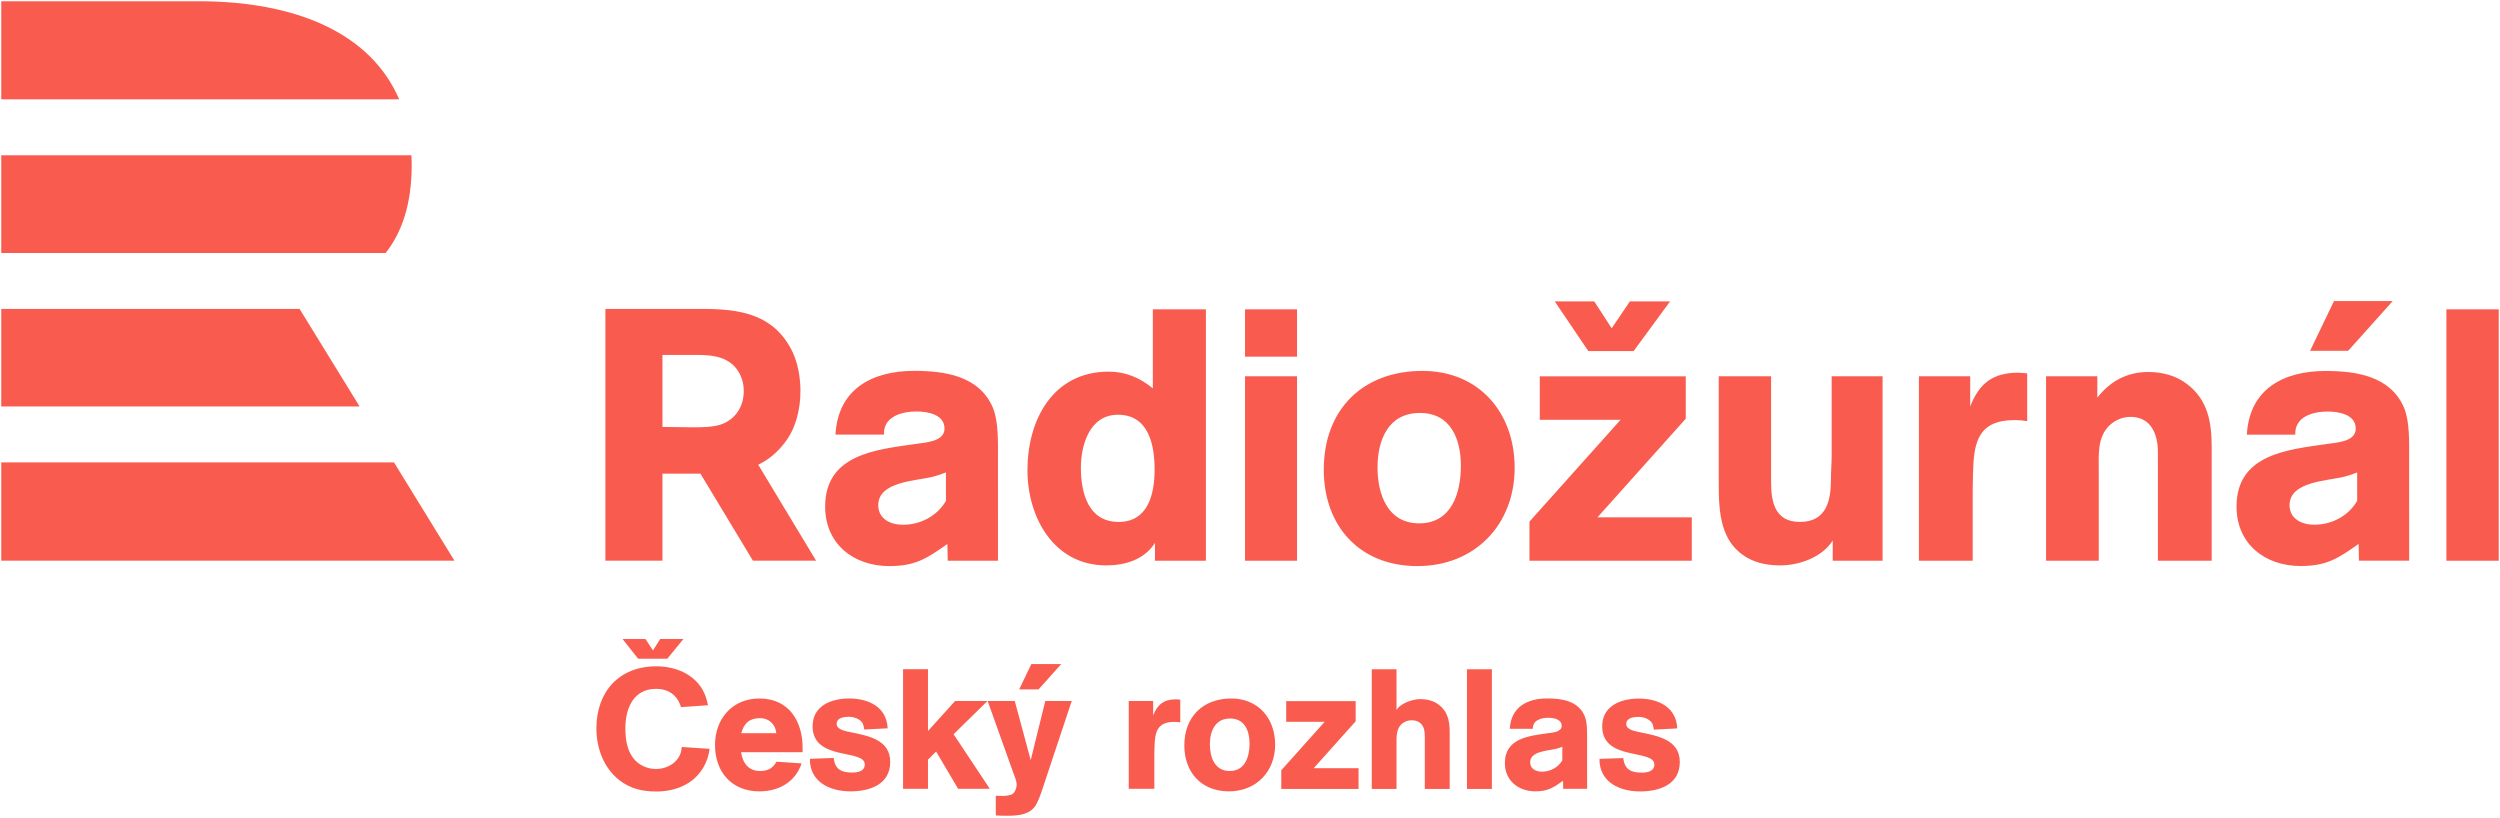
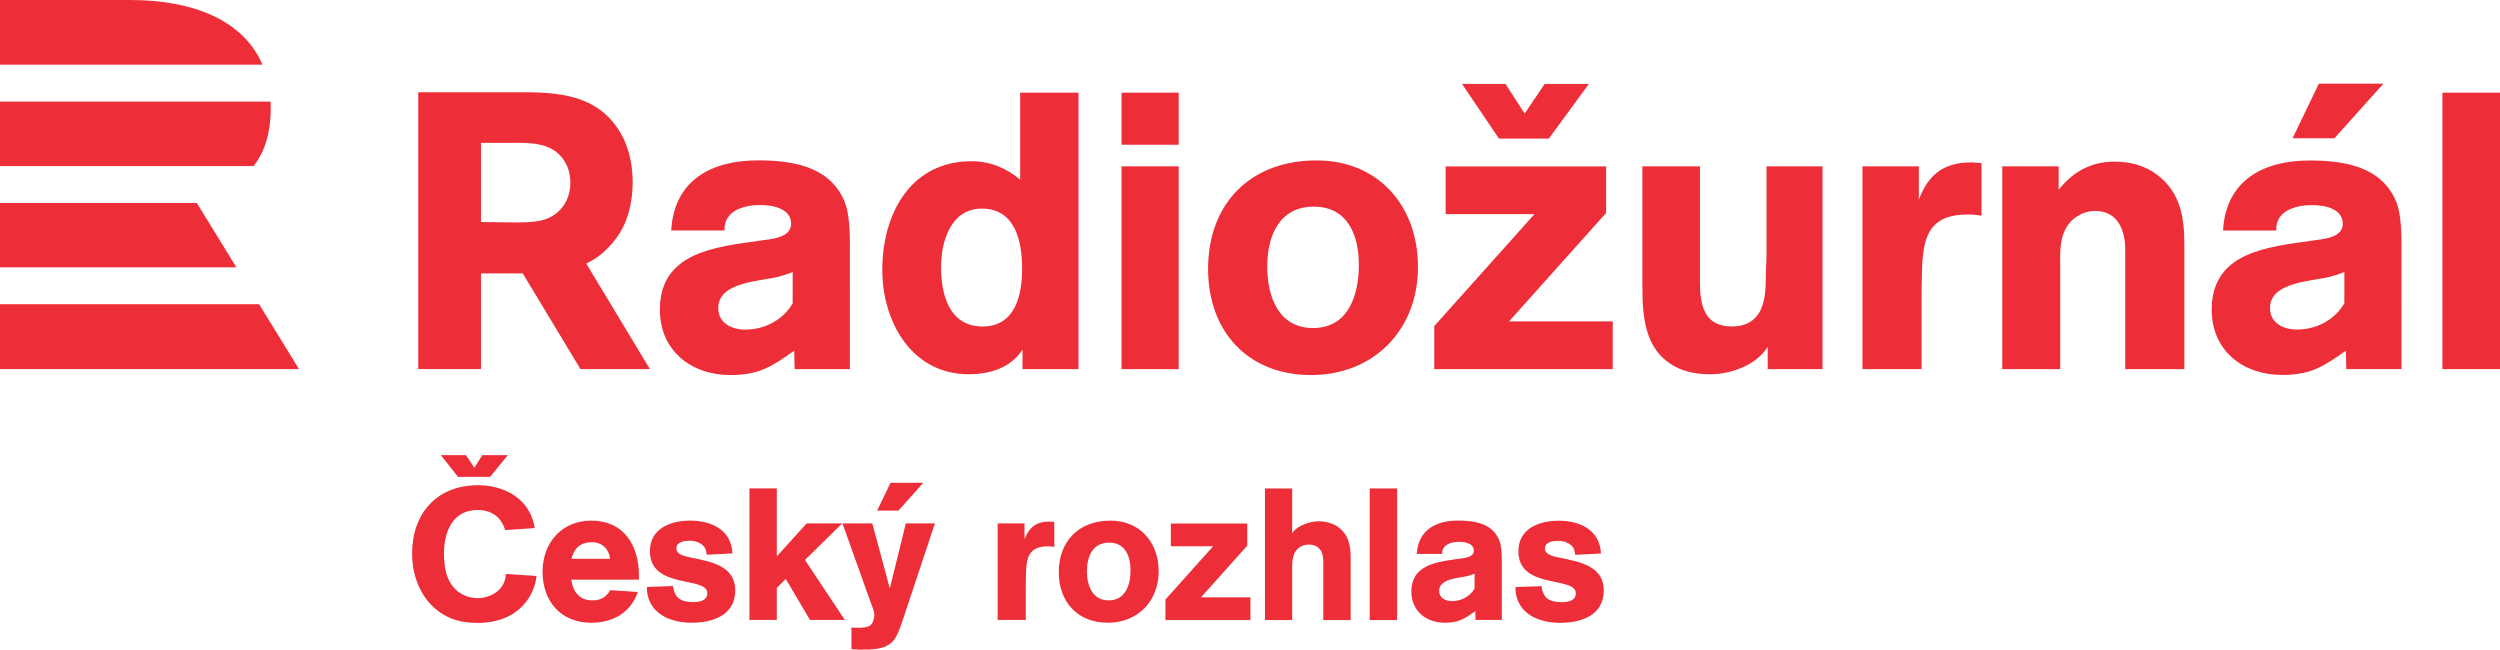
- <svg xmlns="http://www.w3.org/2000/svg" width="1000" height="326.802" id="svg3560" version="1.1">
-   <defs id="defs3562" />
-   <g id="layer1" transform="translate(104.8491,-519.3451)">
-     <g id="g3601" transform="matrix(6.59165,0,0,6.59165,583.4837,-4728.561)">
-       <g id="g3187" transform="matrix(1.25,0,0,-1.25,-31.24749,830.173)">
-         <path d="m 0,0 0,12.207 -2.576,0 0,-3.838 c -0.623,0.518 -1.332,0.812 -2.144,0.812 -2.715,0 -3.943,-2.351 -3.943,-4.789 0,-2.283 1.28,-4.617 3.822,-4.617 0.916,0 1.85,0.277 2.368,1.09 L -2.473,0 0,0 z m -2.49,4.426 c 0,-1.175 -0.311,-2.541 -1.746,-2.541 -1.47,0 -1.833,1.4 -1.833,2.628 0,1.124 0.432,2.576 1.798,2.576 1.487,0 1.781,-1.452 1.781,-2.663 m -7.605,0.555 c 0,0.727 0.035,1.765 -0.242,2.439 -0.657,1.557 -2.335,1.799 -3.823,1.799 -2.023,0 -3.701,-0.865 -3.822,-3.096 l 2.352,0 c -0.034,0.882 0.865,1.124 1.574,1.124 0.536,0 1.367,-0.138 1.367,-0.83 0,-0.64 -0.934,-0.675 -1.384,-0.744 -1.937,-0.277 -4.411,-0.501 -4.411,-3.044 0,-1.816 1.384,-2.888 3.114,-2.888 1.28,0 1.833,0.38 2.819,1.072 L -12.534,0 l 2.44,0.001 -0.001,4.98 z M -12.62,2.906 c -0.433,-0.744 -1.246,-1.159 -2.093,-1.159 -0.588,0 -1.193,0.277 -1.193,0.951 0,1.159 1.85,1.176 2.663,1.384 0.208,0.052 0.415,0.121 0.623,0.208 l 0,-1.384 z m 14.52,9.301 2.524,0 0,-2.3 -2.524,0 0,2.3 z m 0,-3.25 2.524,0 0,-8.957 -2.524,0 0,8.957 z m 8.369,-9.216 c -2.801,0 -4.547,1.936 -4.547,4.685 0,2.905 1.884,4.79 4.789,4.79 2.749,0 4.478,-2.023 4.478,-4.703 0,-2.767 -1.936,-4.772 -4.72,-4.772 m 0.121,7.435 c -1.539,0 -2.058,-1.314 -2.058,-2.646 0,-1.297 0.485,-2.714 2.023,-2.714 1.574,0 2.023,1.469 2.023,2.801 0,1.279 -0.484,2.559 -1.988,2.559 M 30.43,0 l 0,0.986 c -0.502,-0.813 -1.626,-1.211 -2.542,-1.211 -0.536,0 -1.107,0.087 -1.591,0.363 -1.331,0.744 -1.4,2.231 -1.4,3.597 l 0,5.222 2.541,0 0,-5.136 c 0,-0.985 0.191,-1.936 1.401,-1.936 1.279,0 1.504,1.02 1.504,2.057 0,0.398 0.035,0.778 0.035,1.176 l 0,3.839 2.472,0 0,-8.957 -2.42,0 z m 8.835,6.83 C 37.484,6.83 37.277,5.74 37.242,4.288 37.225,3.839 37.225,3.372 37.225,2.922 l 0,-2.922 -2.611,0 0,8.957 2.49,0 0,-1.47 c 0.432,1.124 1.106,1.642 2.317,1.642 0.155,0 0.294,-0.017 0.449,-0.034 l 0,-2.317 C 39.663,6.813 39.473,6.83 39.265,6.83 M 46.216,0 l 0,5.274 c 0,0.864 -0.329,1.711 -1.332,1.711 -0.38,0 -0.743,-0.155 -1.02,-0.415 C 43.259,5.983 43.345,5.101 43.345,4.323 l 0,-4.323 -2.559,0 0,8.957 2.49,0 0,-1.038 c 0.623,0.795 1.435,1.245 2.473,1.245 0.674,0 1.349,-0.173 1.885,-0.588 1.02,-0.778 1.193,-1.867 1.193,-3.078 l 0,-5.498 -2.611,0 z m 14.005,12.207 2.542,0 0,-12.207 -2.542,0 0,12.207 z m -37.687,0.385 -1.953,0 -0.881,-1.307 -0.847,1.307 -1.918,0 1.63,-2.413 2.2,0 1.769,2.413 z M 23.588,0 l 0,2.108 -4.579,0 4.286,4.788 0,2.056 -7.086,0 0,-2.108 3.923,0 -4.424,-4.943 0,-1.901 7.88,0 z M 58.414,0.005 55.976,0.004 55.959,0.816 c -0.985,-0.691 -1.537,-1.071 -2.816,-1.071 -1.728,0 -3.11,1.071 -3.11,2.885 0,2.54 2.471,2.765 4.406,3.041 0.449,0.069 1.382,0.104 1.382,0.743 0,0.691 -0.829,0.83 -1.365,0.83 -0.708,0 -1.607,-0.242 -1.572,-1.124 l -2.35,0 c 0.121,2.229 1.797,3.093 3.818,3.093 1.486,0 3.162,-0.242 3.819,-1.797 0.276,-0.674 0.242,-1.71 0.242,-2.436 L 58.414,0.005 z M 55.89,4.289 C 55.683,4.203 55.475,4.133 55.268,4.082 54.456,3.874 52.607,3.857 52.607,2.699 c 0,-0.673 0.605,-0.95 1.193,-0.95 0.846,0 1.658,0.415 2.09,1.158 l 0,1.382 z m 1.725,8.317 -2.851,0 -1.16,-2.412 1.849,0 2.162,2.412 z m -78.06,-6.872 c 0.554,0.71 0.762,1.645 0.762,2.528 0,0.606 -0.121,1.315 -0.381,1.869 -0.883,1.835 -2.527,2.095 -4.379,2.095 l -4.709,0 0,-12.221 2.77,0 0,4.224 1.748,0 c 0.032,0 0.064,0 0.096,0 l 2.547,-4.224 3.067,0 -2.809,4.657 c 0.466,0.223 0.897,0.559 1.288,1.072 m -1.99,2.51 c 0,-0.692 -0.329,-1.281 -0.97,-1.575 -0.415,-0.19 -1.056,-0.19 -1.506,-0.19 -0.484,0 -0.986,0.017 -1.471,0.017 l 0,3.497 1.333,0 c 0.796,0 1.696,0.034 2.25,-0.658 0.242,-0.312 0.364,-0.692 0.364,-1.091" style="fill:#f95b4f;fill-opacity:1;fill-rule:nonzero;stroke:none" id="path3189" />
-       </g>
-       <g id="g3191" transform="matrix(1.25,0,0,-1.25,-104.3491,824.2042)">
-         <path d="M 0,0 19.067,0 22,-4.769 0,-4.769 0,0 z m 0,7.451 0,-4.735 17.396,0 -2.913,4.735 -14.483,0 z m 18.662,2.716 -18.662,0 0,4.744 19.913,0 c 0.009,-0.186 0.014,-0.374 0.012,-0.566 -0.016,-1.765 -0.439,-3.126 -1.263,-4.178 m -9.087,12.22 -9.575,0 0,-4.761 19.317,0 c -1.396,3.253 -5.071,4.761 -9.742,4.761" style="fill:#f95b4f;fill-opacity:1;fill-rule:nonzero;stroke:none" id="path3193" />
-       </g>
-       <g id="g3195" transform="matrix(1.25,0,0,-1.25,-63.93299,836.1187)">
-         <path d="m 0,0 -1.413,0 -0.759,0.959 1.111,0 0.367,-0.556 0.351,0.556 1.128,0 L 0,0 z m 28.268,-4.118 c 0,-0.633 -0.215,-1.332 -0.963,-1.332 -0.732,0 -0.963,0.674 -0.963,1.291 0,0.633 0.248,1.258 0.979,1.258 0.716,0 0.947,-0.608 0.947,-1.217 m 1.242,-0.049 c 0,1.275 -0.823,2.237 -2.13,2.237 -1.383,0 -2.279,-0.897 -2.279,-2.279 0,-1.308 0.831,-2.229 2.163,-2.229 1.324,0 2.246,0.955 2.246,2.271 m -4.606,1.077 0,1.102 c -0.074,0.009 -0.14,0.017 -0.215,0.017 -0.575,0 -0.896,-0.247 -1.101,-0.782 l 0,0.7 -1.185,0 0,-4.261 1.242,0 0,1.39 c 0,0.214 0,0.436 0.009,0.65 0.016,0.691 0.115,1.209 0.962,1.209 0.099,0 0.189,-0.008 0.288,-0.025 m -9.246,-3.224 -1.759,2.649 1.644,1.612 -1.571,0 -1.316,-1.456 0,3.002 -1.209,0 0,-5.807 1.209,0 0,1.415 0.395,0.395 1.069,-1.81 1.538,0 z m -4.835,1.307 c 0,1.07 -1.054,1.26 -1.876,1.432 -0.222,0.049 -0.724,0.107 -0.724,0.411 0,0.305 0.362,0.346 0.592,0.346 0.231,0 0.493,-0.083 0.642,-0.272 0.066,-0.082 0.09,-0.246 0.107,-0.345 l 1.135,0.057 c -0.049,1.045 -0.93,1.448 -1.867,1.448 -0.864,0 -1.777,-0.345 -1.777,-1.349 0,-1.703 2.533,-1.086 2.533,-1.851 0,-0.337 -0.345,-0.394 -0.608,-0.394 -0.543,0 -0.831,0.156 -0.905,0.707 L 6.923,-4.858 c 0,-0.14 0.008,-0.255 0.041,-0.395 0.214,-0.881 1.119,-1.185 1.934,-1.185 0.929,0 1.925,0.33 1.925,1.431 m -5.528,1.391 -1.703,0 c 0.132,0.485 0.395,0.732 0.913,0.732 0.436,0 0.749,-0.304 0.79,-0.732 m 1.275,-0.922 0,0.206 c 0,1.316 -0.675,2.402 -2.098,2.402 -1.308,0 -2.155,-0.979 -2.155,-2.254 0,-1.308 0.806,-2.254 2.155,-2.254 0.938,0 1.744,0.445 2.048,1.357 L 5.303,-4.998 C 5.122,-5.319 4.884,-5.45 4.505,-5.45 c -0.559,0 -0.847,0.386 -0.921,0.912 l 2.986,0 z m -4.516,0.165 -1.357,0.09 c -0.008,-0.658 -0.625,-1.069 -1.242,-1.069 -0.329,0 -0.642,0.107 -0.897,0.313 -0.493,0.412 -0.592,1.061 -0.592,1.661 0,0.963 0.387,1.917 1.489,1.917 0.452,0 0.855,-0.173 1.085,-0.584 0.05,-0.099 0.099,-0.198 0.124,-0.304 l 1.308,0.09 c -0.016,0.14 -0.058,0.264 -0.099,0.395 -0.345,1.028 -1.373,1.497 -2.402,1.497 -1.817,0 -2.912,-1.242 -2.912,-3.019 0,-1.217 0.576,-2.41 1.753,-2.871 0.361,-0.139 0.756,-0.188 1.143,-0.188 0.946,0 1.826,0.345 2.311,1.192 0.157,0.271 0.255,0.576 0.288,0.88 m 41.398,-0.558 c -0.205,-0.354 -0.592,-0.552 -0.995,-0.552 -0.28,0 -0.568,0.133 -0.568,0.454 0,0.551 0.881,0.559 1.267,0.658 0.099,0.024 0.197,0.057 0.296,0.098 l 0,-0.658 z m 1.202,0.987 c 0,0.346 0.016,0.84 -0.116,1.16 -0.313,0.741 -1.111,0.857 -1.817,0.857 -0.963,0 -1.762,-0.412 -1.82,-1.474 l 1.12,0 c -0.016,0.42 0.411,0.535 0.749,0.535 0.255,0 0.65,-0.065 0.65,-0.395 0,-0.304 -0.445,-0.321 -0.659,-0.353 -0.921,-0.132 -2.098,-0.239 -2.098,-1.449 0,-0.863 0.658,-1.374 1.482,-1.374 0.608,0 0.872,0.181 1.341,0.511 l 0.008,-0.387 1.161,0 -10e-4,2.369 z m 4.5,-1.067 c 0,1.07 -1.052,1.259 -1.875,1.431 -0.222,0.05 -0.724,0.107 -0.724,0.412 0,0.304 0.362,0.345 0.592,0.345 0.231,0 0.494,-0.082 0.642,-0.271 0.065,-0.082 0.09,-0.247 0.107,-0.346 l 1.135,0.058 c -0.05,1.045 -0.929,1.448 -1.867,1.448 -0.864,0 -1.777,-0.346 -1.777,-1.349 0,-1.703 2.533,-1.086 2.533,-1.851 0,-0.337 -0.344,-0.395 -0.609,-0.395 -0.542,0 -0.831,0.156 -0.904,0.707 l -1.152,-0.04 c 0,-0.14 0.009,-0.256 0.041,-0.395 0.214,-0.881 1.119,-1.185 1.933,-1.185 0.93,0 1.925,0.329 1.925,1.431 m -9.122,-1.308 -1.209,0 0,5.807 1.209,0 0,-5.807 z m -3.257,0 0,2.386 c 0,0.271 0.017,0.6 -0.205,0.798 -0.116,0.107 -0.272,0.148 -0.428,0.148 -0.181,0 -0.329,-0.05 -0.469,-0.165 -0.289,-0.239 -0.271,-0.641 -0.271,-0.978 l 0,-2.189 -1.201,0 0,5.808 1.201,0 0,-1.983 c 0.188,0.338 0.797,0.535 1.159,0.535 0.281,0 0.617,-0.074 0.847,-0.239 0.494,-0.353 0.576,-0.83 0.576,-1.398 l 0,-2.723 -1.209,0 z m -6.967,0 0,0.906 2.106,2.351 -1.867,0 0,1.004 3.372,0 0,-0.979 -2.04,-2.278 2.18,0 0,-1.004 -3.751,0 z m -10.683,6.059 -1.451,0 -0.59,-1.228 0.941,0 1.1,1.228 z m 0.509,-1.793 -1.283,0 -0.707,-2.871 -0.774,2.871 -1.316,0 1.234,-3.455 c 0.066,-0.189 0.173,-0.403 0.173,-0.609 0,-0.14 -0.066,-0.345 -0.181,-0.436 -0.116,-0.09 -0.371,-0.107 -0.511,-0.107 -0.106,0 -0.213,0.008 -0.32,0.008 l 0,-0.954 c 0.107,0 0.214,-0.016 0.32,-0.016 0.527,0 1.193,-0.033 1.555,0.419 0.173,0.222 0.313,0.65 0.403,0.921 l 1.407,4.229 z" style="fill:#f95b4f;fill-opacity:1;fill-rule:nonzero;stroke:none" id="path3197" />
-       </g>
+ <svg xmlns="http://www.w3.org/2000/svg" version="1.1" id="svg2" xml:space="preserve" width="384.049" height="99.791" viewBox="0 0 384.049 99.791">
+   <defs id="defs6" />
+   <g id="g10" transform="matrix(1.333333,0,0,-1.333333,-75.59067,245.6693)">
+     <g id="g12" transform="translate(56.693,149.2)">
+       <path d="m 0,0 h 29.854 l 4.593,-7.467 H 0 Z M 0,11.667 V 4.252 h 27.237 l -4.56,7.415 z m 29.22,4.252 H 0 v 7.428 h 31.178 c 0.015,-0.291 0.023,-0.585 0.02,-0.886 -0.026,-2.764 -0.687,-4.895 -1.978,-6.542 M 14.991,35.052 H 0 v -7.453 h 30.245 c -2.185,5.092 -7.94,7.453 -15.254,7.453" style="fill:#ed2e38;fill-opacity:1;fill-rule:nonzero;stroke:none" id="path14" />
+     </g>
+     <g id="g16" transform="translate(164.409,123.947)">
+       <path d="M 0,0 H -3.351 L -5.196,-7.494 -7.215,0 h -3.436 l 3.22,-9.018 c 0.172,-0.494 0.452,-1.052 0.452,-1.589 0,-0.365 -0.172,-0.901 -0.472,-1.138 -0.302,-0.237 -0.967,-0.28 -1.333,-0.28 -0.278,0 -0.557,0.022 -0.836,0.022 v -2.492 c 0.279,0 0.558,-0.042 0.836,-0.042 1.375,0 3.115,-0.087 4.058,1.095 0.452,0.58 0.818,1.697 1.054,2.405 z m -1.33,4.681 h -3.786 l -1.54,-3.204 h 2.455 z m 27.889,-15.815 v 2.362 l 5.497,6.14 h -4.875 v 2.621 h 8.805 V -2.566 L 30.66,-8.514 h 5.691 v -2.62 z m 18.187,0 v 6.227 c 0,0.709 0.043,1.568 -0.536,2.083 -0.301,0.279 -0.709,0.386 -1.118,0.386 -0.471,0 -0.857,-0.128 -1.223,-0.429 -0.752,-0.623 -0.708,-1.675 -0.708,-2.555 v -5.712 h -3.136 v 15.16 h 3.136 v -5.175 c 0.493,0.88 2.082,1.396 3.027,1.396 0.731,0 1.61,-0.194 2.212,-0.623 1.288,-0.923 1.501,-2.169 1.501,-3.651 v -7.107 z m 8.503,0 h -3.156 v 15.16 h 3.156 z m 23.812,3.414 c 0,2.792 -2.748,3.286 -4.895,3.736 -0.58,0.13 -1.889,0.28 -1.889,1.074 0,0.794 0.945,0.901 1.545,0.901 0.602,0 1.288,-0.214 1.675,-0.708 0.171,-0.214 0.236,-0.644 0.279,-0.901 l 2.963,0.15 c -0.129,2.726 -2.426,3.779 -4.874,3.779 -2.254,0 -4.639,-0.902 -4.639,-3.521 0,-4.445 6.614,-2.836 6.614,-4.832 0,-0.88 -0.9,-1.031 -1.588,-1.031 -1.418,0 -2.169,0.408 -2.362,1.847 l -3.006,-0.107 c 0,-0.365 0.02,-0.666 0.107,-1.03 0.558,-2.299 2.92,-3.093 5.045,-3.093 2.427,0 5.025,0.859 5.025,3.736 m -11.747,2.785 c 0,0.903 0.042,2.192 -0.302,3.029 -0.816,1.934 -2.899,2.235 -4.745,2.235 -2.514,0 -4.598,-1.074 -4.748,-3.846 h 2.922 c -0.044,1.095 1.073,1.396 1.954,1.396 0.665,0 1.696,-0.171 1.696,-1.03 0,-0.795 -1.16,-0.838 -1.718,-0.923 -2.406,-0.344 -5.477,-0.624 -5.477,-3.782 0,-2.254 1.718,-3.587 3.866,-3.587 1.589,0 2.278,0.473 3.501,1.333 l 0.022,-1.009 h 3.031 z m -3.137,-2.576 c -0.537,-0.924 -1.547,-1.44 -2.599,-1.44 -0.731,0 -1.483,0.344 -1.483,1.182 0,1.439 2.3,1.46 3.309,1.718 0.258,0.064 0.515,0.15 0.773,0.257 z m -108.07,1.456 -3.542,0.236 c -0.022,-1.718 -1.632,-2.79 -3.242,-2.79 -0.86,0 -1.676,0.278 -2.341,0.815 -1.288,1.074 -1.546,2.77 -1.546,4.338 0,2.512 1.009,5.002 3.887,5.002 1.18,0 2.233,-0.45 2.833,-1.525 0.13,-0.257 0.258,-0.515 0.323,-0.794 l 3.414,0.236 c -0.043,0.366 -0.151,0.688 -0.258,1.03 -0.901,2.685 -3.585,3.909 -6.27,3.909 -4.745,0 -7.6,-3.242 -7.6,-7.881 0,-3.178 1.503,-6.291 4.573,-7.493 0.944,-0.365 1.975,-0.493 2.985,-0.493 2.469,0 4.766,0.902 6.033,3.113 0.408,0.708 0.666,1.503 0.751,2.297 m 11.789,-0.43 v 0.538 c 0,3.434 -1.761,6.27 -5.476,6.27 -3.414,0 -5.625,-2.555 -5.625,-5.884 0,-3.415 2.103,-5.883 5.625,-5.883 2.448,0 4.553,1.159 5.347,3.542 l -3.178,0.215 c -0.473,-0.838 -1.095,-1.18 -2.082,-1.18 -1.461,0 -2.213,1.009 -2.406,2.382 z m -3.328,2.405 h -4.446 c 0.344,1.267 1.031,1.912 2.385,1.912 1.137,0 1.953,-0.794 2.061,-1.912 m 14.429,-3.628 c 0,2.792 -2.749,3.286 -4.896,3.736 -0.58,0.129 -1.89,0.28 -1.89,1.074 0,0.794 0.945,0.901 1.546,0.901 0.602,0 1.288,-0.214 1.675,-0.708 0.172,-0.215 0.236,-0.644 0.279,-0.902 l 2.964,0.151 c -0.129,2.726 -2.427,3.779 -4.875,3.779 -2.254,0 -4.638,-0.903 -4.638,-3.522 0,-4.445 6.614,-2.835 6.614,-4.832 0,-0.88 -0.902,-1.03 -1.59,-1.03 -1.416,0 -2.168,0.408 -2.361,1.847 l -3.006,-0.107 c 0,-0.366 0.021,-0.666 0.107,-1.031 0.558,-2.299 2.92,-3.092 5.046,-3.092 2.426,0 5.025,0.859 5.025,3.736 m 12.624,-3.414 -4.594,6.914 4.294,4.208 h -4.101 l -3.435,-3.8 v 7.837 h -3.157 v -15.159 h 3.157 v 3.693 l 1.03,1.031 2.792,-4.724 z m 24.134,8.417 v 2.877 c -0.192,0.022 -0.364,0.042 -0.558,0.042 -1.502,0 -2.34,-0.643 -2.877,-2.038 V 0 H 7.228 v -11.122 h 3.243 v 3.628 c 0,0.559 0,1.138 0.021,1.697 0.043,1.803 0.301,3.156 2.513,3.156 0.257,0 0.493,-0.021 0.75,-0.064 M 25.78,-5.518 c 0,3.328 -2.147,5.841 -5.561,5.841 -3.608,0 -5.948,-2.341 -5.948,-5.949 0,-3.414 2.169,-5.818 5.646,-5.818 3.458,0 5.863,2.491 5.863,5.926 m -3.242,0.129 c 0,-1.653 -0.559,-3.478 -2.512,-3.478 -1.912,0 -2.514,1.76 -2.514,3.371 0,1.653 0.645,3.285 2.555,3.285 1.869,0 2.471,-1.589 2.471,-3.178 M -51.254,5.36 h -3.688 l -1.982,2.504 h 2.901 l 0.958,-1.452 0.914,1.452 h 2.945 L -51.254,5.36" style="fill:#ed2e38;fill-opacity:1;fill-rule:nonzero;stroke:none" id="path18" />
+     </g>
+     <g id="g20" transform="translate(180.952,141.719)">
+       <path d="M 0,0 V 31.854 H -6.723 V 21.838 c -1.624,1.353 -3.474,2.12 -5.595,2.12 -7.083,0 -10.287,-6.136 -10.287,-12.498 0,-5.955 3.339,-12.047 9.972,-12.047 2.391,0 4.827,0.722 6.181,2.843 V 0 Z m -6.497,11.551 c 0,-3.069 -0.812,-6.633 -4.557,-6.633 -3.835,0 -4.783,3.655 -4.783,6.858 0,2.933 1.128,6.723 4.692,6.723 3.881,0 4.648,-3.79 4.648,-6.948 z m -19.846,1.448 c 0,1.895 0.091,4.603 -0.632,6.364 -1.715,4.062 -6.093,4.694 -9.974,4.694 -5.281,0 -9.659,-2.257 -9.975,-8.079 h 6.139 c -0.091,2.301 2.256,2.933 4.107,2.933 1.399,0 3.565,-0.361 3.565,-2.166 0,-1.67 -2.437,-1.76 -3.61,-1.941 -5.055,-0.722 -11.51,-1.309 -11.51,-7.943 0,-4.739 3.611,-7.538 8.125,-7.538 3.339,0 4.784,0.993 7.356,2.799 L -32.707,0 l 6.368,0.001 z m -6.589,-5.416 c -1.129,-1.941 -3.25,-3.024 -5.461,-3.024 -1.535,0 -3.115,0.722 -3.115,2.482 0,3.024 4.83,3.069 6.951,3.611 0.542,0.135 1.083,0.316 1.625,0.541 z M 11.546,25.854 H 4.959 v 6.001 h 6.587 z m -6.587,0 z M 11.546,0 H 4.959 V 23.372 H 11.546 Z M 4.959,0 Z m 21.838,-0.677 c -7.31,0 -11.867,5.054 -11.867,12.228 0,7.58 4.918,12.498 12.498,12.498 7.174,0 11.686,-5.279 11.686,-12.273 0,-7.219 -5.053,-12.453 -12.317,-12.453 z m 0.315,19.402 c -4.015,0 -5.369,-3.429 -5.369,-6.904 0,-3.384 1.264,-7.083 5.279,-7.083 4.106,0 5.279,3.835 5.279,7.309 0,3.339 -1.263,6.678 -5.189,6.678 z M 79.406,0 v 2.572 c -1.309,-2.121 -4.242,-3.159 -6.633,-3.159 -1.399,0 -2.888,0.226 -4.151,0.948 -3.474,1.94 -3.655,5.82 -3.655,9.385 V 23.372 H 71.6 V 9.971 c 0,-2.571 0.496,-5.053 3.655,-5.053 3.338,0 3.925,2.662 3.925,5.369 0,1.038 0.09,2.031 0.09,3.068 v 10.017 h 6.452 V 0 Z m 23.056,17.822 c -4.648,0 -5.189,-2.842 -5.28,-6.632 C 97.137,10.017 97.137,8.798 97.137,7.625 V 0 h -6.813 v 23.372 h 6.498 v -3.835 c 1.128,2.933 2.887,4.286 6.046,4.286 0.406,0 0.767,-0.045 1.173,-0.09 v -6.046 c -0.542,0.09 -1.038,0.135 -1.579,0.135 z M 120.599,0 v 13.761 c 0,2.256 -0.857,4.467 -3.474,4.467 -0.993,0 -1.94,-0.406 -2.662,-1.083 -1.579,-1.534 -1.354,-3.835 -1.354,-5.865 V 0 h -6.677 v 23.372 h 6.497 v -2.707 c 1.624,2.075 3.745,3.248 6.452,3.248 1.759,0 3.519,-0.451 4.918,-1.534 2.662,-2.03 3.113,-4.873 3.113,-8.031 V 0 Z m 43.179,0 h -6.633 v 31.854 h 6.633 z m -6.632,0 z M 58.802,32.859 h -5.096 l -2.3,-3.41 -2.209,3.41 h -5.006 l 4.255,-6.297 h 5.741 z M 61.553,0 v 5.502 h -11.95 l 11.184,12.492 v 5.367 H 42.297 V 17.859 H 52.534 L 40.989,4.961 V 0 Z m 90.878,0.012 -6.361,-0.001 -0.045,2.119 c -2.57,-1.804 -4.013,-2.796 -7.349,-2.796 -4.509,0 -8.116,2.796 -8.116,7.53 0,6.627 6.447,7.214 11.497,7.935 1.172,0.18 3.607,0.27 3.607,1.939 0,1.803 -2.164,2.164 -3.562,2.164 -1.848,0 -4.193,-0.631 -4.103,-2.931 h -6.131 c 0.315,5.816 4.689,8.071 9.964,8.071 3.877,0 8.25,-0.632 9.964,-4.689 0.721,-1.759 0.631,-4.464 0.631,-6.358 z m -6.587,11.18 c -0.541,-0.225 -1.082,-0.406 -1.623,-0.541 -2.119,-0.541 -6.943,-0.586 -6.943,-3.607 0,-1.758 1.578,-2.48 3.111,-2.48 2.209,0 4.328,1.082 5.455,3.021 z m 4.502,21.703 h -7.44 L 139.879,26.6 h 4.823 z M -53.35,14.964 c 1.445,1.852 1.987,4.291 1.987,6.595 0,1.581 -0.316,3.433 -0.993,4.878 -2.304,4.788 -6.595,5.466 -11.428,5.466 H -76.07 V 0.013 h 7.227 v 11.021 h 4.562 c 0.084,0 0.166,10e-4 0.249,10e-4 l 6.648,-11.022 h 8.002 l -7.329,12.152 c 1.216,0.582 2.34,1.459 3.361,2.799 z m -5.195,6.55 c 0,-1.807 -0.858,-3.343 -2.529,-4.111 -1.084,-0.497 -2.755,-0.497 -3.93,-0.497 -1.265,0 -2.575,0.045 -3.839,0.045 v 9.125 h 3.478 c 2.078,0 4.426,0.09 5.872,-1.717 0.632,-0.813 0.948,-1.807 0.948,-2.845" style="fill:#ed2e38;fill-opacity:1;fill-rule:nonzero;stroke:none" id="path22" />
    </g>
  </g>
</svg>
